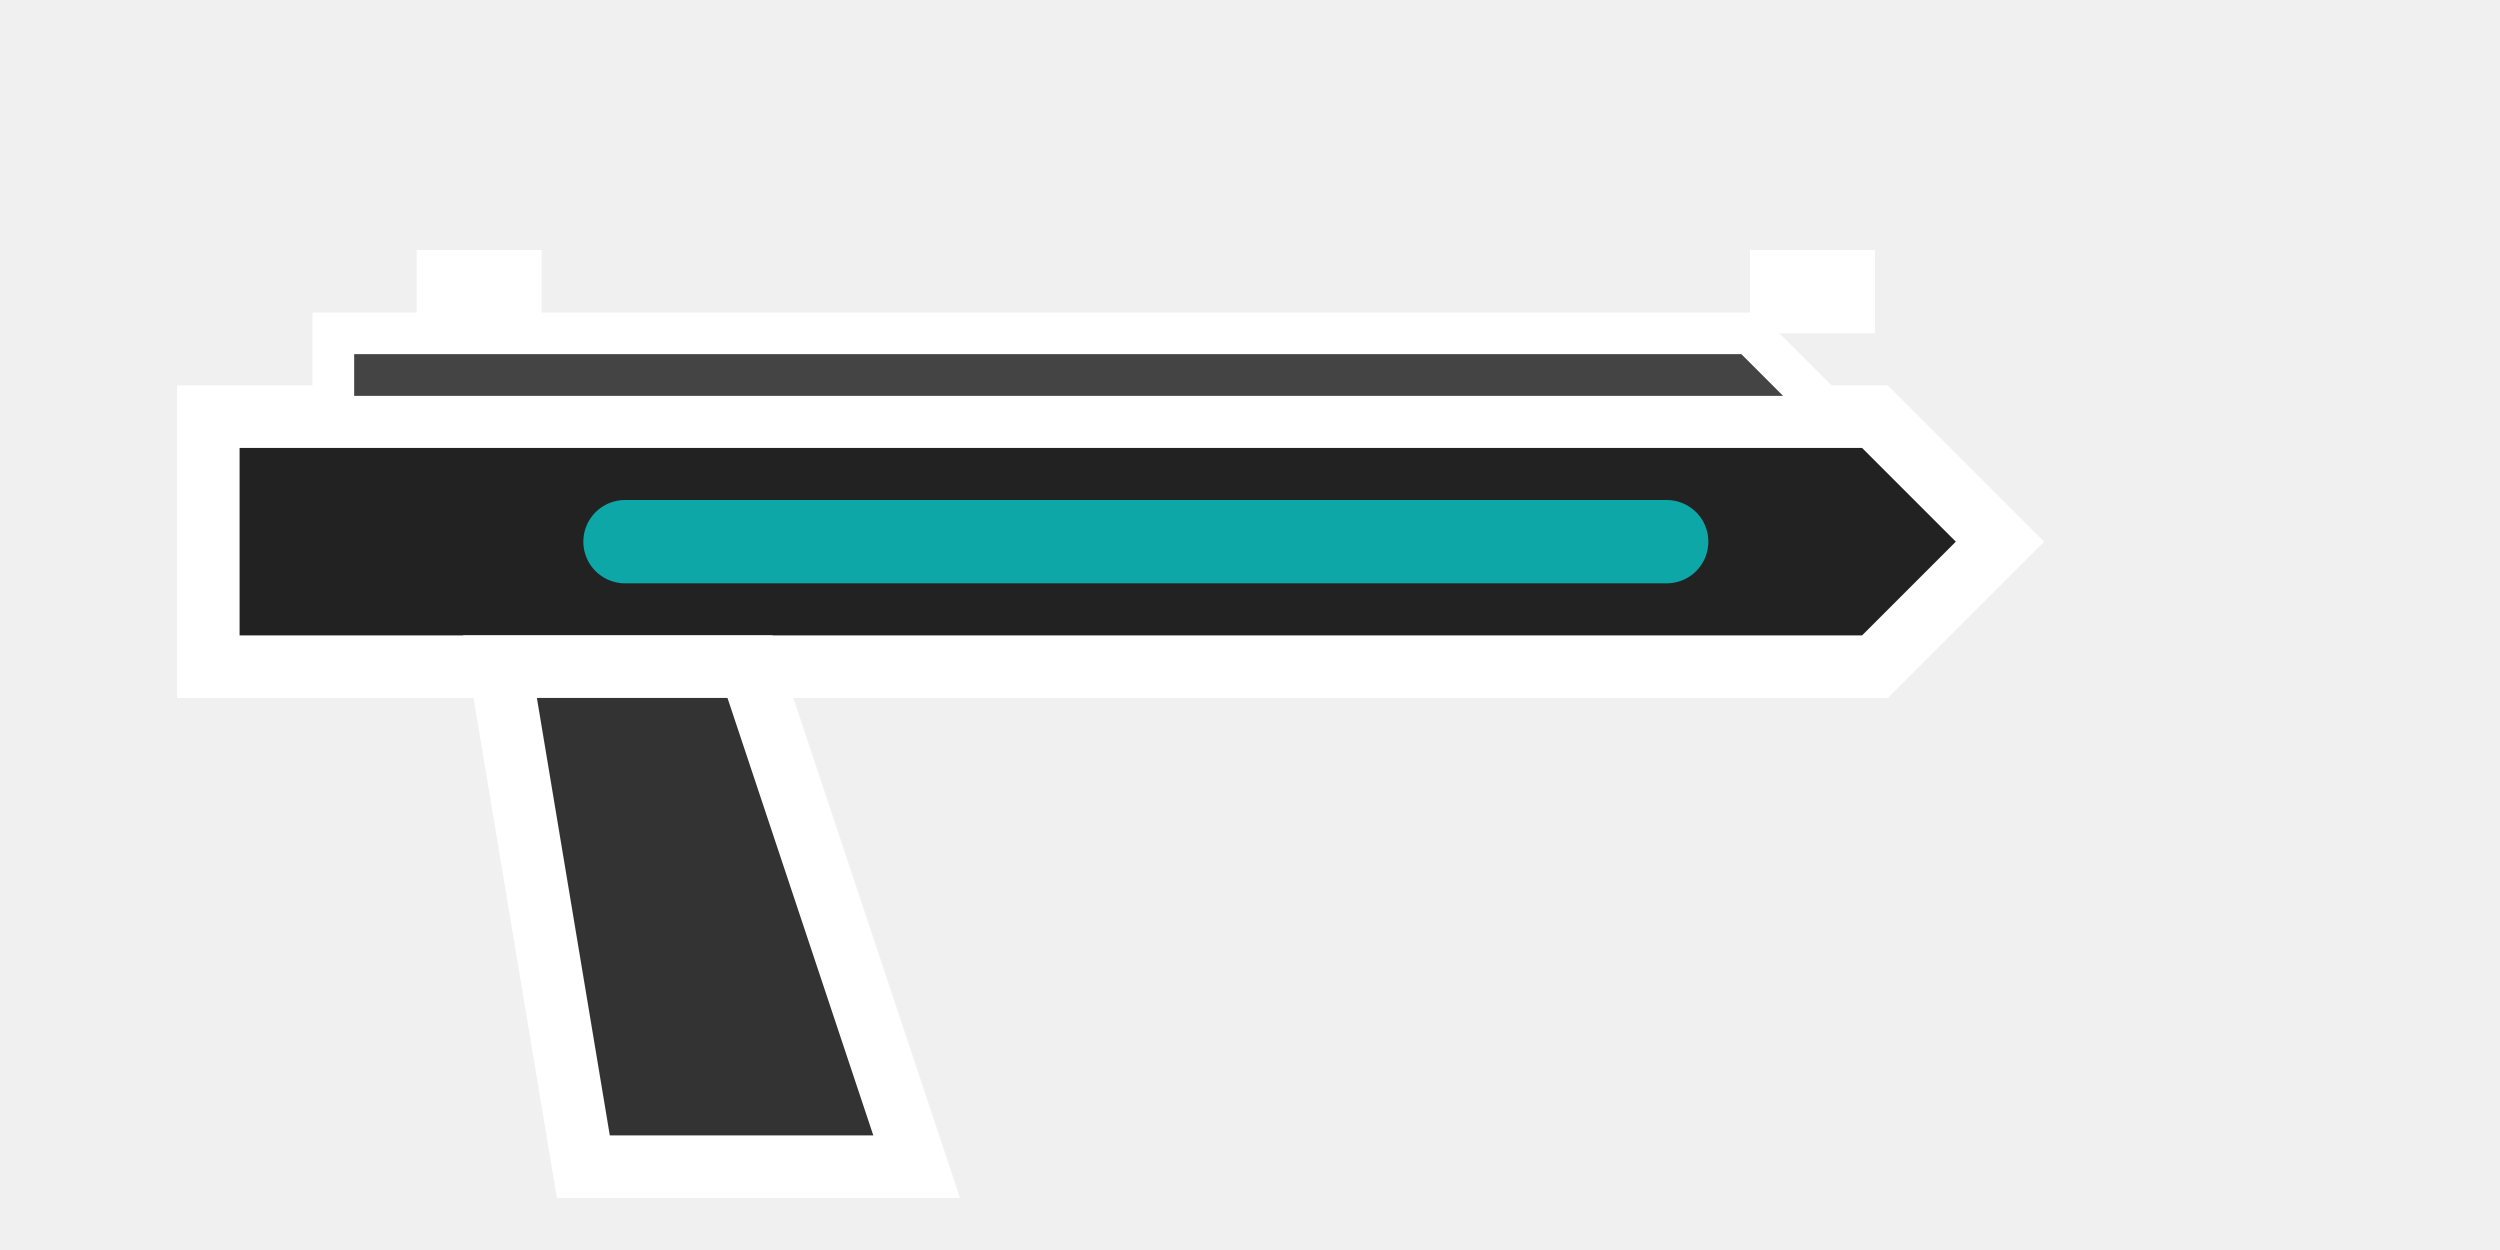
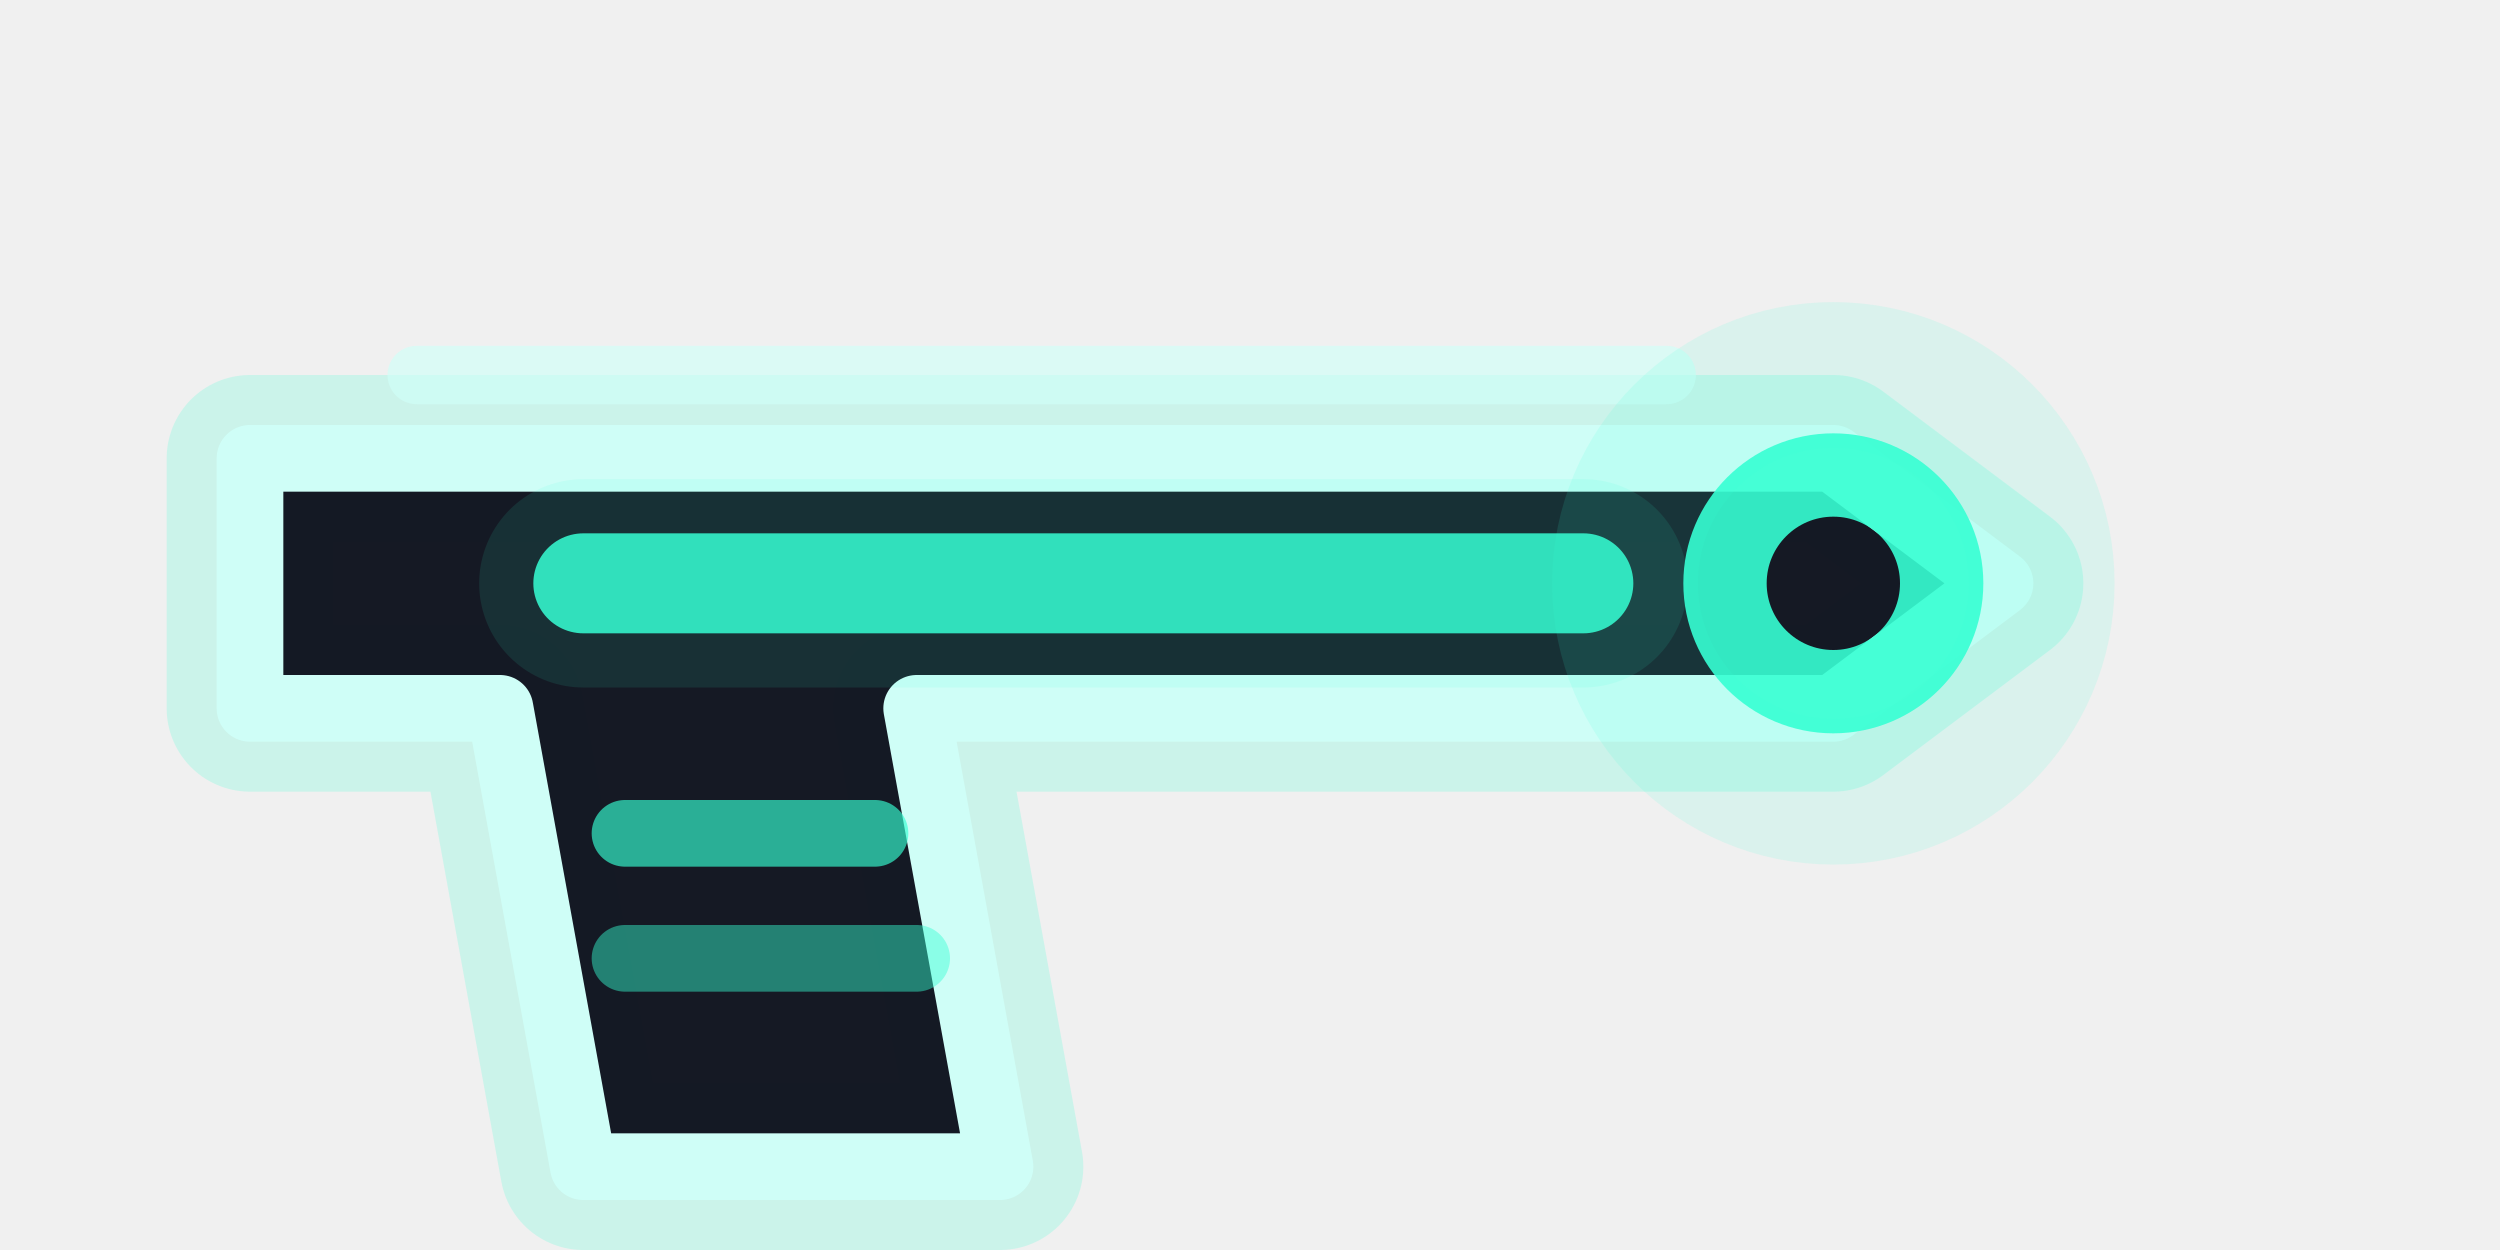
<svg xmlns="http://www.w3.org/2000/svg" width="60" height="30" viewBox="0 0 60 30">
-   <path d="M5 10 L45 10 L48 13 L45 16 L5 16 Z" fill="#222" stroke="white" stroke-width="1.5" />
-   <path d="M8 8 L42 8 L44 10 L8 10 Z" fill="#444" stroke="white" stroke-width="1" />
-   <path d="M12 16 L18 16 L22 28 L14 28 Z" fill="#333" stroke="white" stroke-width="1.5" />
-   <rect x="42" y="6" width="3" height="2" fill="white" />
-   <rect x="10" y="6" width="3" height="2" fill="white" />
-   <line x1="15" y1="13" x2="40" y2="13" stroke="cyan" stroke-width="2" stroke-linecap="round" opacity="0.6" />
+   <g fill="none" stroke-linejoin="round" stroke-linecap="round">
+     <path d="M6 11 L44 11 L48 14 L44 17 L22 17 L24 28 L14 28 L12 17 L6 17 Z" stroke="#36ffd3" stroke-width="4" opacity="0.20" />
+     <path d="M6 11 L44 11 L48 14 L44 17 L22 17 L24 28 L14 28 L12 17 L6 17 Z" fill="#0b0f1a" stroke="#cffff8" stroke-width="1.6" opacity="0.95" />
+     <path d="M10 9 H40" stroke="#cffff8" stroke-width="1.4" opacity="0.65" />
+     <path d="M14 14 H38" stroke="#36ffd3" stroke-width="2.4" opacity="0.85" />
+     <path d="M14 14 H38" stroke="#36ffd3" stroke-width="5" opacity="0.10" />
+     <circle cx="44" cy="14" r="2.6" stroke="#36ffd3" stroke-width="2.0" opacity="0.9" />
+     <circle cx="44" cy="14" r="5.0" stroke="#36ffd3" stroke-width="3.5" opacity="0.12" />
+     <path d="M15 20 H21" stroke="#36ffd3" stroke-width="1.6" opacity="0.65" />
+     <path d="M15 23 H22" stroke="#36ffd3" stroke-width="1.6" opacity="0.45" />
+   </g>
</svg>
